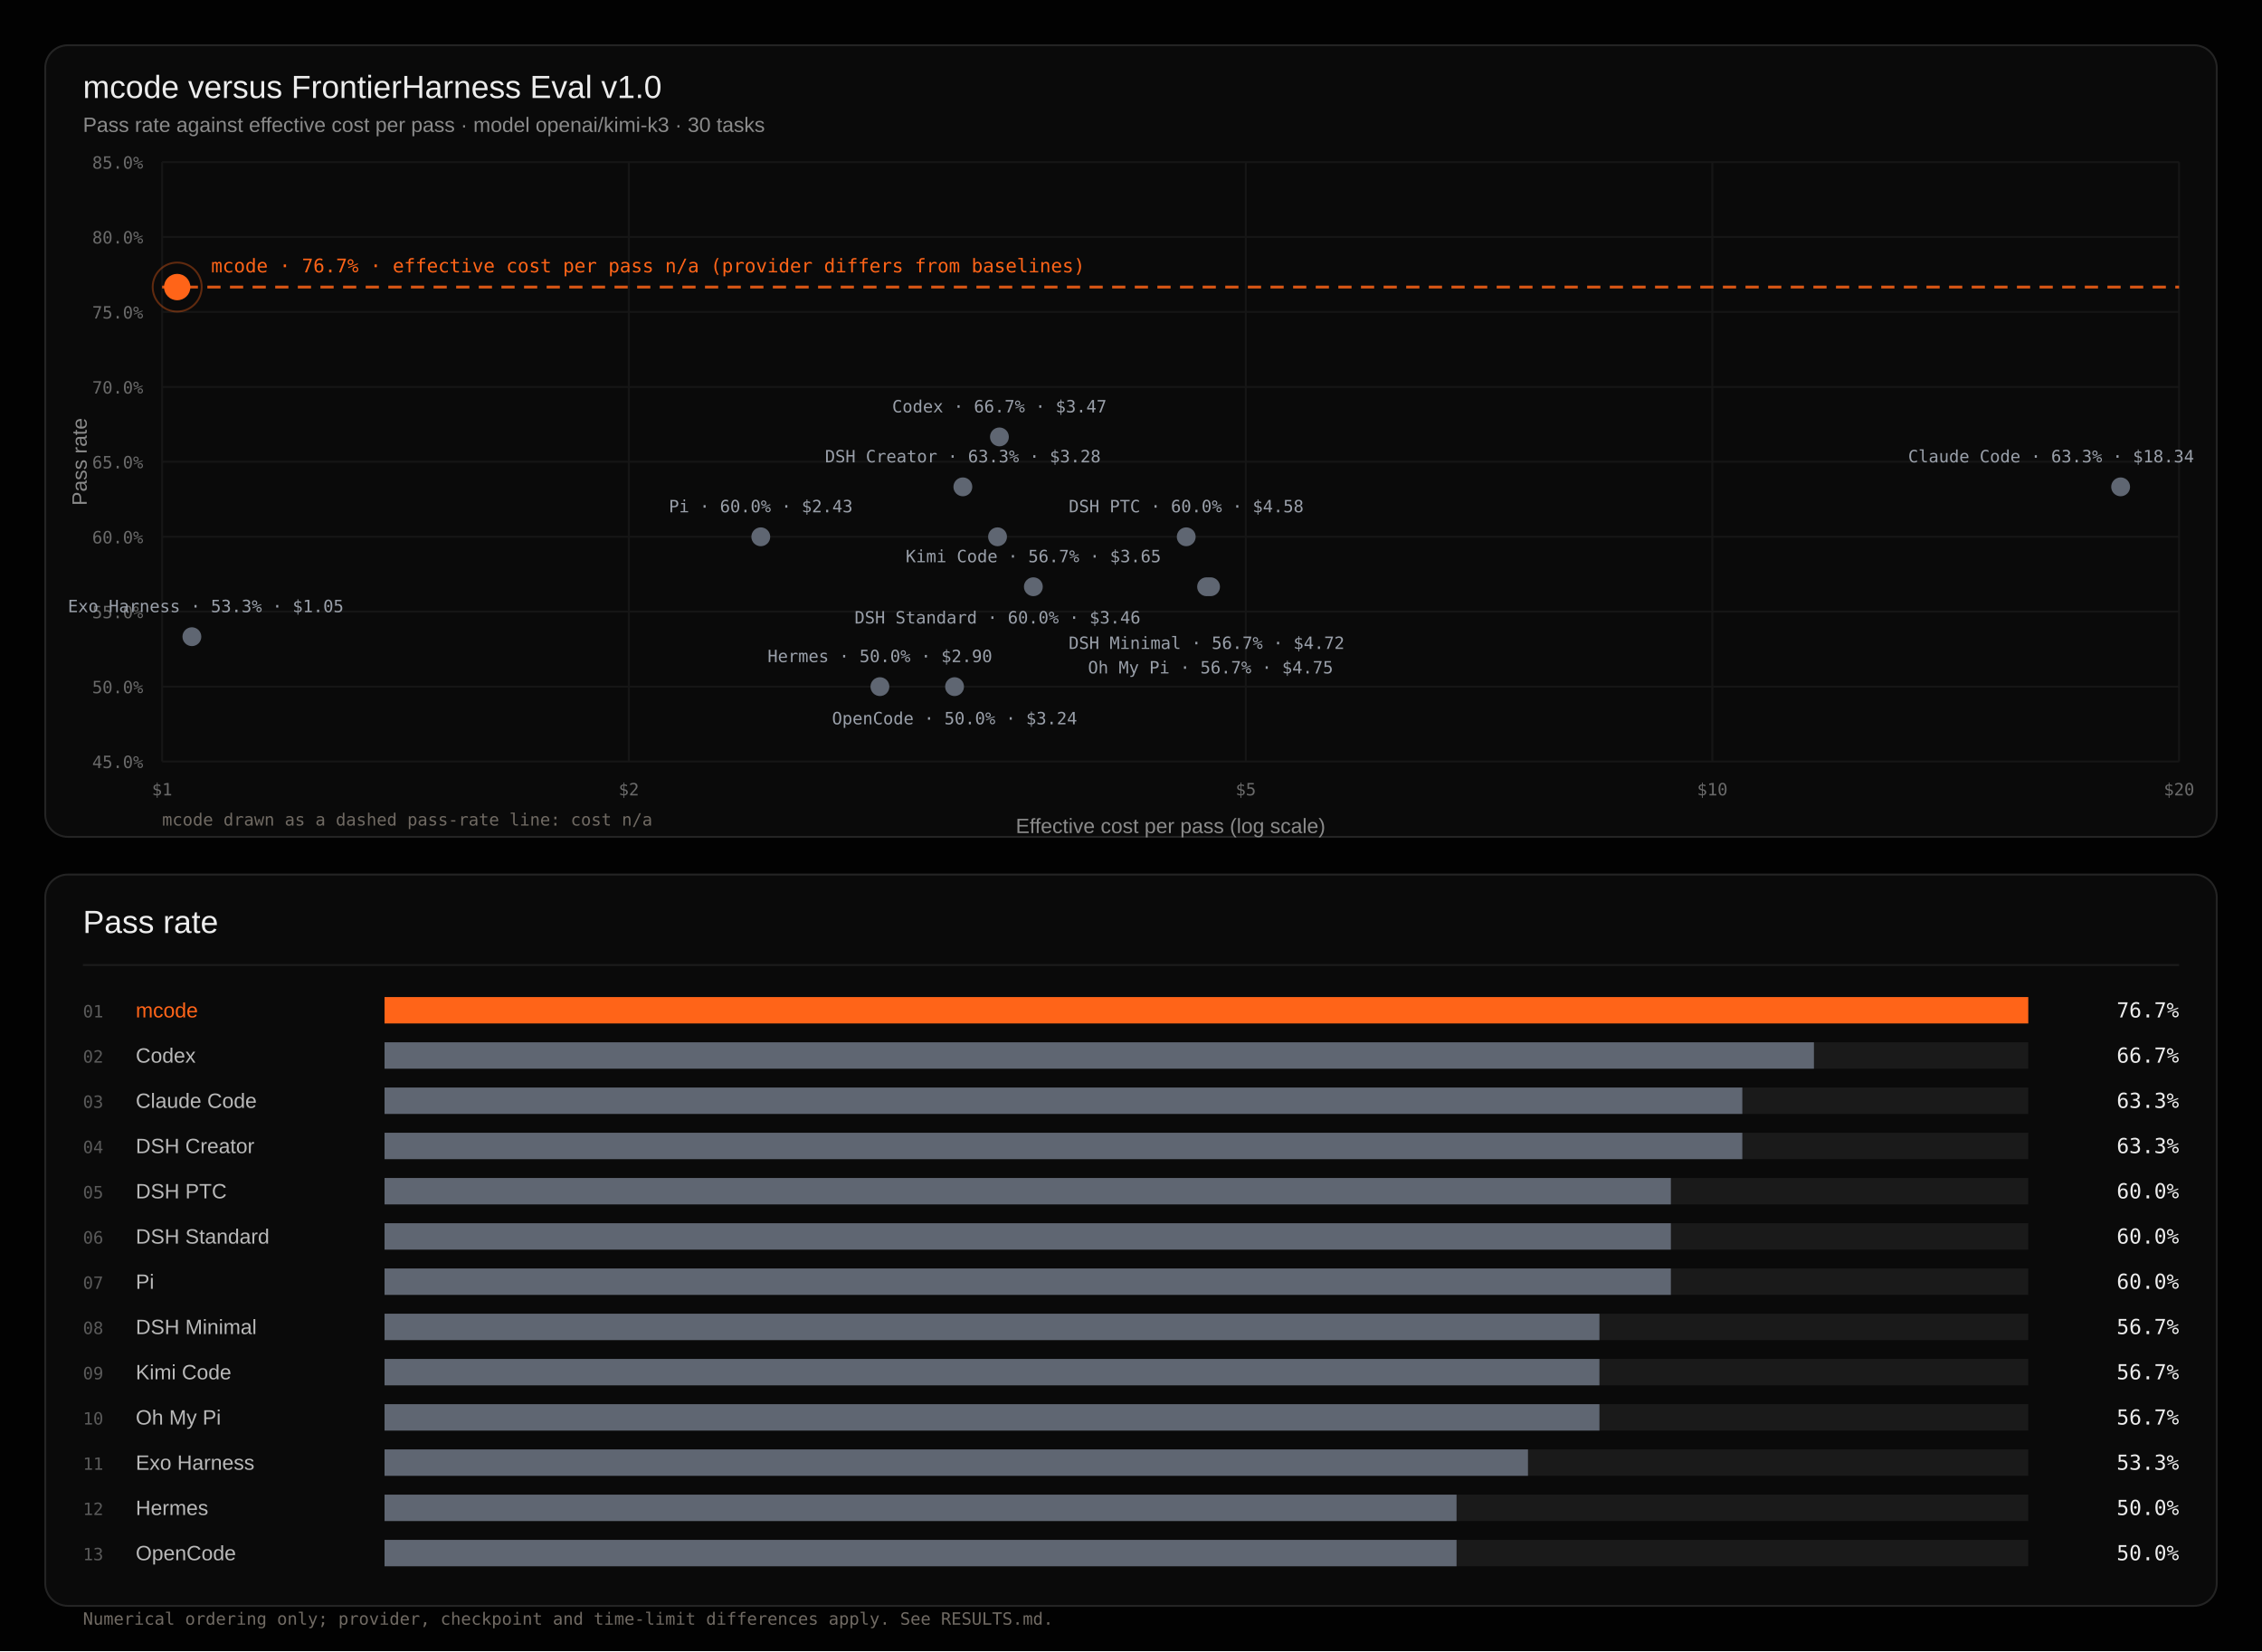
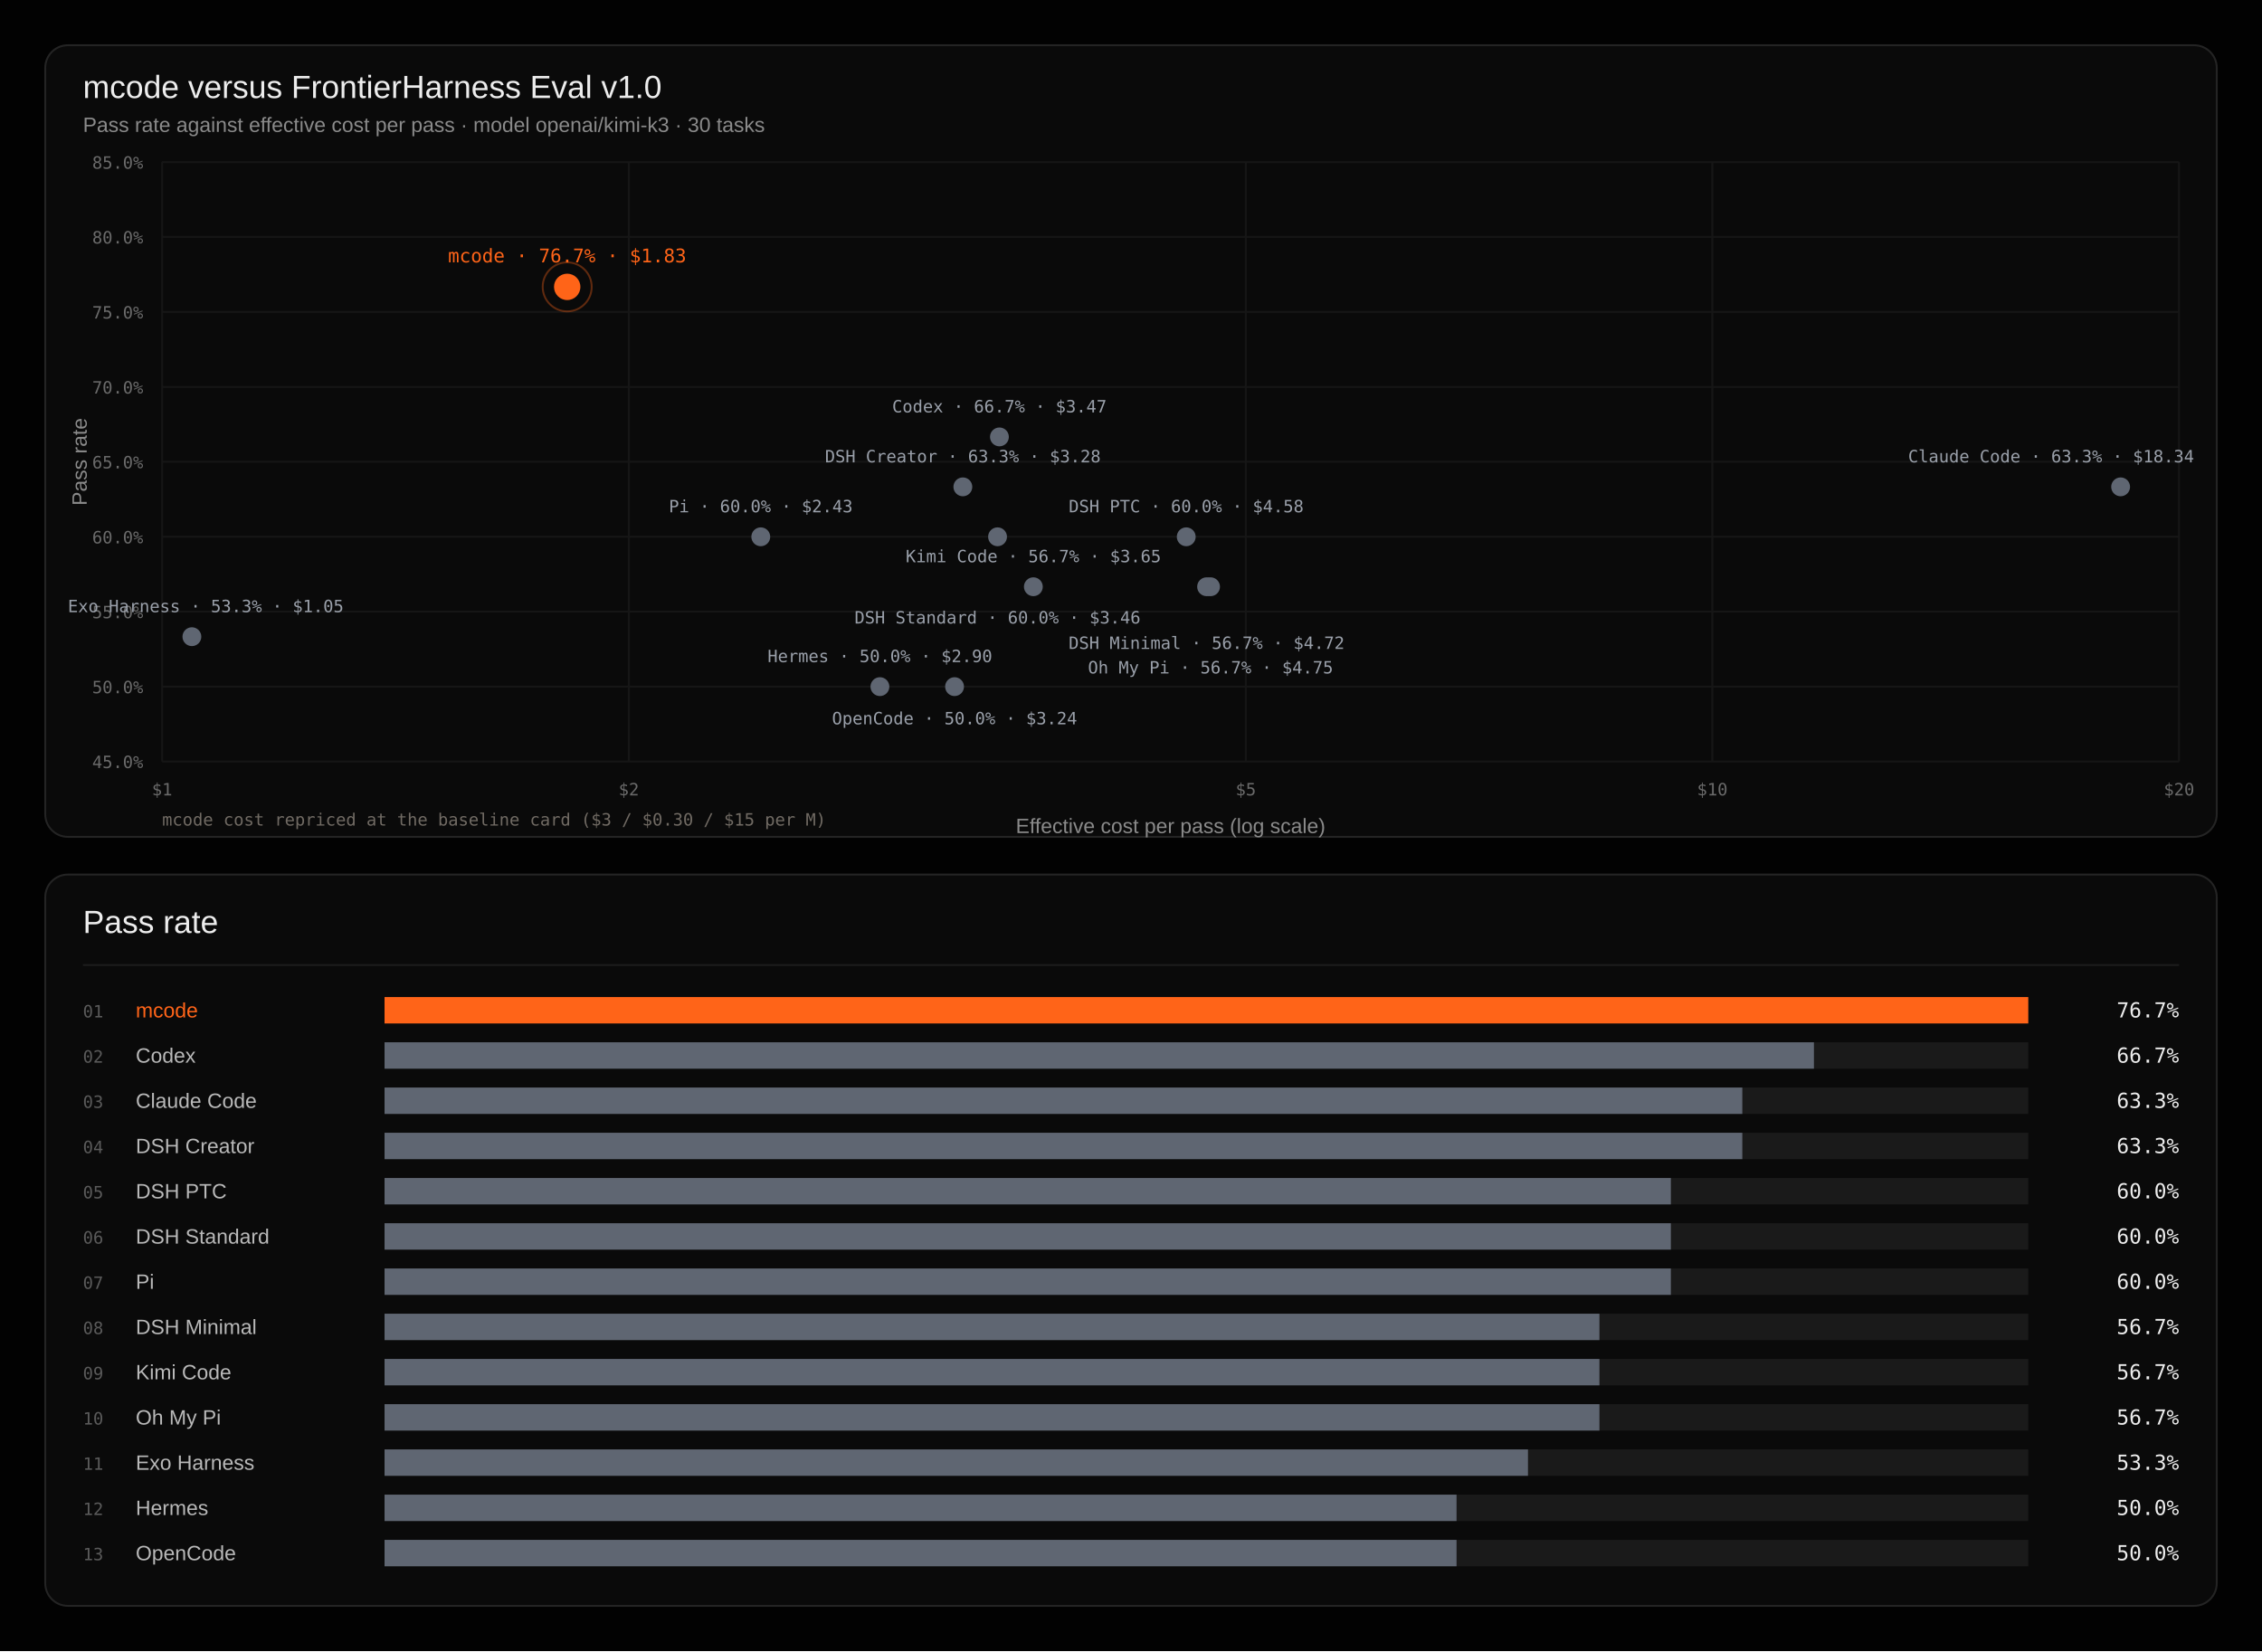
- <svg xmlns="http://www.w3.org/2000/svg" width="1200" height="876" viewBox="0 0 1200 876" role="img" aria-label="mcode compared with the FrontierHarness Eval baselines by pass rate and effective cost per pass" shape-rendering="geometricPrecision" text-rendering="geometricPrecision">
+ <svg xmlns="http://www.w3.org/2000/svg" width="1200" height="876" viewBox="0 0 1200 876" role="img" aria-label="mcode compared with the FrontierHarness Eval baselines by pass rate and cost per task" shape-rendering="geometricPrecision" text-rendering="geometricPrecision">
  <rect width="1200" height="876" fill="#020202" />
  <style>
    text{font-family:Arial,Helvetica,sans-serif}
    .title{fill:#ededed;font-size:17px}
    .subtitle{fill:#8a8a8a;font-size:11px}
    .axis{fill:#8a8a8a;font-size:11px}
    .tick,.rank,.value,.note,.dot-label,.dot-label-candidate{font-family:"SFMono-Regular",Menlo,monospace}
    .tick{fill:#6a6a6a;font-size:9px}
    .grid{stroke:#161616}
    .dot-label{fill:#9aa0aa;font-size:9px}
    .dot-label-candidate{fill:#ff6418;font-size:10px}
    .name{fill:#b9b9b9;font-size:11px}
    .name-candidate{fill:#ff6418;font-size:11px}
    .rank{fill:#5a5a5a;font-size:9px}
    .value{fill:#ededed;font-size:11px}
    .note{fill:#706a63;font-size:9px}
    .track{fill:#1a1a1a}
  </style>
  <rect x="24" y="24" width="1152" height="420" rx="12" fill="#0a0a0a" stroke="#242424" />
  <text class="title" x="44" y="52">mcode versus FrontierHarness Eval v1.0</text>
  <text class="subtitle" x="44" y="70">Pass rate against effective cost per pass · model openai/kimi-k3 · 30 tasks</text>
  <line class="grid" x1="86.0" y1="86" x2="86.0" y2="404" />
  <text class="tick" x="86.0" y="422" text-anchor="middle">$1</text>
  <line class="grid" x1="333.6" y1="86" x2="333.6" y2="404" />
  <text class="tick" x="333.6" y="422" text-anchor="middle">$2</text>
  <line class="grid" x1="660.9" y1="86" x2="660.9" y2="404" />
  <text class="tick" x="660.9" y="422" text-anchor="middle">$5</text>
  <line class="grid" x1="908.4" y1="86" x2="908.4" y2="404" />
  <text class="tick" x="908.4" y="422" text-anchor="middle">$10</text>
  <line class="grid" x1="1156.0" y1="86" x2="1156.0" y2="404" />
  <text class="tick" x="1156.0" y="422" text-anchor="middle">$20</text>
  <line class="grid" x1="86" y1="404.0" x2="1156" y2="404.0" />
  <text class="tick" x="76" y="407.5" text-anchor="end">45.0%</text>
  <line class="grid" x1="86" y1="364.3" x2="1156" y2="364.3" />
  <text class="tick" x="76" y="367.8" text-anchor="end">50.0%</text>
  <line class="grid" x1="86" y1="324.5" x2="1156" y2="324.5" />
  <text class="tick" x="76" y="328.0" text-anchor="end">55.0%</text>
  <line class="grid" x1="86" y1="284.8" x2="1156" y2="284.8" />
  <text class="tick" x="76" y="288.3" text-anchor="end">60.0%</text>
  <line class="grid" x1="86" y1="245.0" x2="1156" y2="245.0" />
  <text class="tick" x="76" y="248.5" text-anchor="end">65.0%</text>
  <line class="grid" x1="86" y1="205.3" x2="1156" y2="205.3" />
  <text class="tick" x="76" y="208.8" text-anchor="end">70.0%</text>
  <line class="grid" x1="86" y1="165.5" x2="1156" y2="165.5" />
  <text class="tick" x="76" y="169.0" text-anchor="end">75.0%</text>
  <line class="grid" x1="86" y1="125.7" x2="1156" y2="125.7" />
  <text class="tick" x="76" y="129.2" text-anchor="end">80.0%</text>
  <line class="grid" x1="86" y1="86.0" x2="1156" y2="86.0" />
  <text class="tick" x="76" y="89.5" text-anchor="end">85.0%</text>
+   <text class="note" x="86" y="438">mcode cost repriced at the baseline card ($3 / $0.30 / $15 per M)</text>
  <text class="axis" x="621" y="442" text-anchor="middle">Effective cost per pass (log scale)</text>
  <text class="axis" transform="translate(46 245) rotate(-90)" text-anchor="middle">Pass rate</text>
  <circle cx="101.8" cy="337.8" r="5" fill="#5f6672" />
  <text class="dot-label" x="36.0" y="324.8" text-anchor="start">Exo Harness · 53.3% · $1.05</text>
  <circle cx="403.6" cy="284.8" r="5" fill="#5f6672" />
  <text class="dot-label" x="403.6" y="271.8" text-anchor="middle">Pi · 60.0% · $2.43</text>
  <circle cx="466.8" cy="364.3" r="5" fill="#5f6672" />
  <text class="dot-label" x="466.8" y="351.3" text-anchor="middle">Hermes · 50.0% · $2.90</text>
  <circle cx="506.4" cy="364.3" r="5" fill="#5f6672" />
  <text class="dot-label" x="506.4" y="384.3" text-anchor="middle">OpenCode · 50.0% · $3.24</text>
  <circle cx="510.8" cy="258.3" r="5" fill="#5f6672" />
  <text class="dot-label" x="510.8" y="245.3" text-anchor="middle">DSH Creator · 63.3% · $3.28</text>
  <circle cx="529.2" cy="284.8" r="5" fill="#5f6672" />
  <text class="dot-label" x="529.2" y="330.8" text-anchor="middle">DSH Standard · 60.0% · $3.46</text>
  <circle cx="530.2" cy="231.8" r="5" fill="#5f6672" />
  <text class="dot-label" x="530.2" y="218.8" text-anchor="middle">Codex · 66.7% · $3.47</text>
  <circle cx="548.2" cy="311.3" r="5" fill="#5f6672" />
  <text class="dot-label" x="548.2" y="298.3" text-anchor="middle">Kimi Code · 56.7% · $3.65</text>
  <circle cx="629.3" cy="284.8" r="5" fill="#5f6672" />
  <text class="dot-label" x="629.3" y="271.8" text-anchor="middle">DSH PTC · 60.0% · $4.58</text>
  <circle cx="640.1" cy="311.3" r="5" fill="#5f6672" />
  <text class="dot-label" x="640.1" y="344.3" text-anchor="middle">DSH Minimal · 56.7% · $4.72</text>
  <circle cx="642.2" cy="311.3" r="5" fill="#5f6672" />
  <text class="dot-label" x="642.2" y="357.3" text-anchor="middle">Oh My Pi · 56.7% · $4.75</text>
  <circle cx="1125.0" cy="258.3" r="5" fill="#5f6672" />
  <text class="dot-label" x="1164.0" y="245.3" text-anchor="end">Claude Code · 63.3% · $18.34</text>
-   <line x1="86" y1="152.3" x2="1156" y2="152.3" stroke="#ff6418" stroke-width="1.5" stroke-dasharray="7 5" stroke-opacity="0.85" />
-   <circle cx="94" cy="152.3" r="7" fill="#ff6418" />
-   <circle cx="94" cy="152.3" r="13" fill="none" stroke="#ff6418" stroke-opacity="0.35" />
-   <text class="dot-label-candidate" x="112" y="144.5" text-anchor="start">mcode · 76.7% · effective cost per pass n/a (provider differs from baselines)</text>
-   <text class="note" x="86" y="438">mcode drawn as a dashed pass-rate line: cost n/a</text>
+   <circle cx="300.9" cy="152.2" r="13" fill="none" stroke="#ff6418" stroke-opacity="0.35" />
+   <circle cx="300.9" cy="152.2" r="7" fill="#ff6418" />
+   <text class="dot-label-candidate" x="300.9" y="139.2" text-anchor="middle">mcode · 76.7% · $1.83</text>
  <rect x="24" y="464" width="1152" height="388" rx="12" fill="#0a0a0a" stroke="#242424" />
  <text class="title" x="44" y="495">Pass rate</text>
  <line x1="44" y1="512" x2="1156" y2="512" stroke="#1c1c1c" />
  <text class="rank" x="44" y="539.8">01</text>
  <text class="name-candidate" x="72" y="539.8">mcode</text>
  <rect class="track" x="204" y="529" width="872" height="14" />
  <rect x="204" y="529" width="872.0" height="14" fill="#ff6418" />
  <text class="value" x="1156" y="539.8" text-anchor="end">76.7%</text>
  <text class="rank" x="44" y="563.8">02</text>
  <text class="name" x="72" y="563.8">Codex</text>
  <rect class="track" x="204" y="553" width="872" height="14" />
  <rect x="204" y="553" width="758.3" height="14" fill="#5f6672" />
  <text class="value" x="1156" y="563.8" text-anchor="end">66.7%</text>
  <text class="rank" x="44" y="587.8">03</text>
  <text class="name" x="72" y="587.8">Claude Code</text>
  <rect class="track" x="204" y="577" width="872" height="14" />
  <rect x="204" y="577" width="720.3" height="14" fill="#5f6672" />
  <text class="value" x="1156" y="587.8" text-anchor="end">63.3%</text>
  <text class="rank" x="44" y="611.8">04</text>
  <text class="name" x="72" y="611.8">DSH Creator</text>
  <rect class="track" x="204" y="601" width="872" height="14" />
  <rect x="204" y="601" width="720.3" height="14" fill="#5f6672" />
  <text class="value" x="1156" y="611.8" text-anchor="end">63.3%</text>
  <text class="rank" x="44" y="635.8">05</text>
  <text class="name" x="72" y="635.8">DSH PTC</text>
  <rect class="track" x="204" y="625" width="872" height="14" />
  <rect x="204" y="625" width="682.4" height="14" fill="#5f6672" />
  <text class="value" x="1156" y="635.8" text-anchor="end">60.0%</text>
  <text class="rank" x="44" y="659.8">06</text>
  <text class="name" x="72" y="659.8">DSH Standard</text>
  <rect class="track" x="204" y="649" width="872" height="14" />
  <rect x="204" y="649" width="682.4" height="14" fill="#5f6672" />
  <text class="value" x="1156" y="659.8" text-anchor="end">60.0%</text>
  <text class="rank" x="44" y="683.8">07</text>
  <text class="name" x="72" y="683.8">Pi</text>
  <rect class="track" x="204" y="673" width="872" height="14" />
  <rect x="204" y="673" width="682.4" height="14" fill="#5f6672" />
  <text class="value" x="1156" y="683.8" text-anchor="end">60.0%</text>
  <text class="rank" x="44" y="707.8">08</text>
  <text class="name" x="72" y="707.8">DSH Minimal</text>
  <rect class="track" x="204" y="697" width="872" height="14" />
  <rect x="204" y="697" width="644.5" height="14" fill="#5f6672" />
  <text class="value" x="1156" y="707.8" text-anchor="end">56.7%</text>
  <text class="rank" x="44" y="731.8">09</text>
  <text class="name" x="72" y="731.8">Kimi Code</text>
  <rect class="track" x="204" y="721" width="872" height="14" />
  <rect x="204" y="721" width="644.5" height="14" fill="#5f6672" />
  <text class="value" x="1156" y="731.8" text-anchor="end">56.7%</text>
  <text class="rank" x="44" y="755.8">10</text>
  <text class="name" x="72" y="755.8">Oh My Pi</text>
  <rect class="track" x="204" y="745" width="872" height="14" />
  <rect x="204" y="745" width="644.5" height="14" fill="#5f6672" />
  <text class="value" x="1156" y="755.8" text-anchor="end">56.7%</text>
  <text class="rank" x="44" y="779.8">11</text>
  <text class="name" x="72" y="779.8">Exo Harness</text>
  <rect class="track" x="204" y="769" width="872" height="14" />
  <rect x="204" y="769" width="606.6" height="14" fill="#5f6672" />
  <text class="value" x="1156" y="779.8" text-anchor="end">53.3%</text>
  <text class="rank" x="44" y="803.8">12</text>
  <text class="name" x="72" y="803.8">Hermes</text>
  <rect class="track" x="204" y="793" width="872" height="14" />
  <rect x="204" y="793" width="568.7" height="14" fill="#5f6672" />
  <text class="value" x="1156" y="803.8" text-anchor="end">50.0%</text>
  <text class="rank" x="44" y="827.8">13</text>
  <text class="name" x="72" y="827.8">OpenCode</text>
  <rect class="track" x="204" y="817" width="872" height="14" />
  <rect x="204" y="817" width="568.7" height="14" fill="#5f6672" />
  <text class="value" x="1156" y="827.8" text-anchor="end">50.0%</text>
-   <text class="note" x="44" y="862">Numerical ordering only; provider, checkpoint and time-limit differences apply. See RESULTS.md.</text>
</svg>
